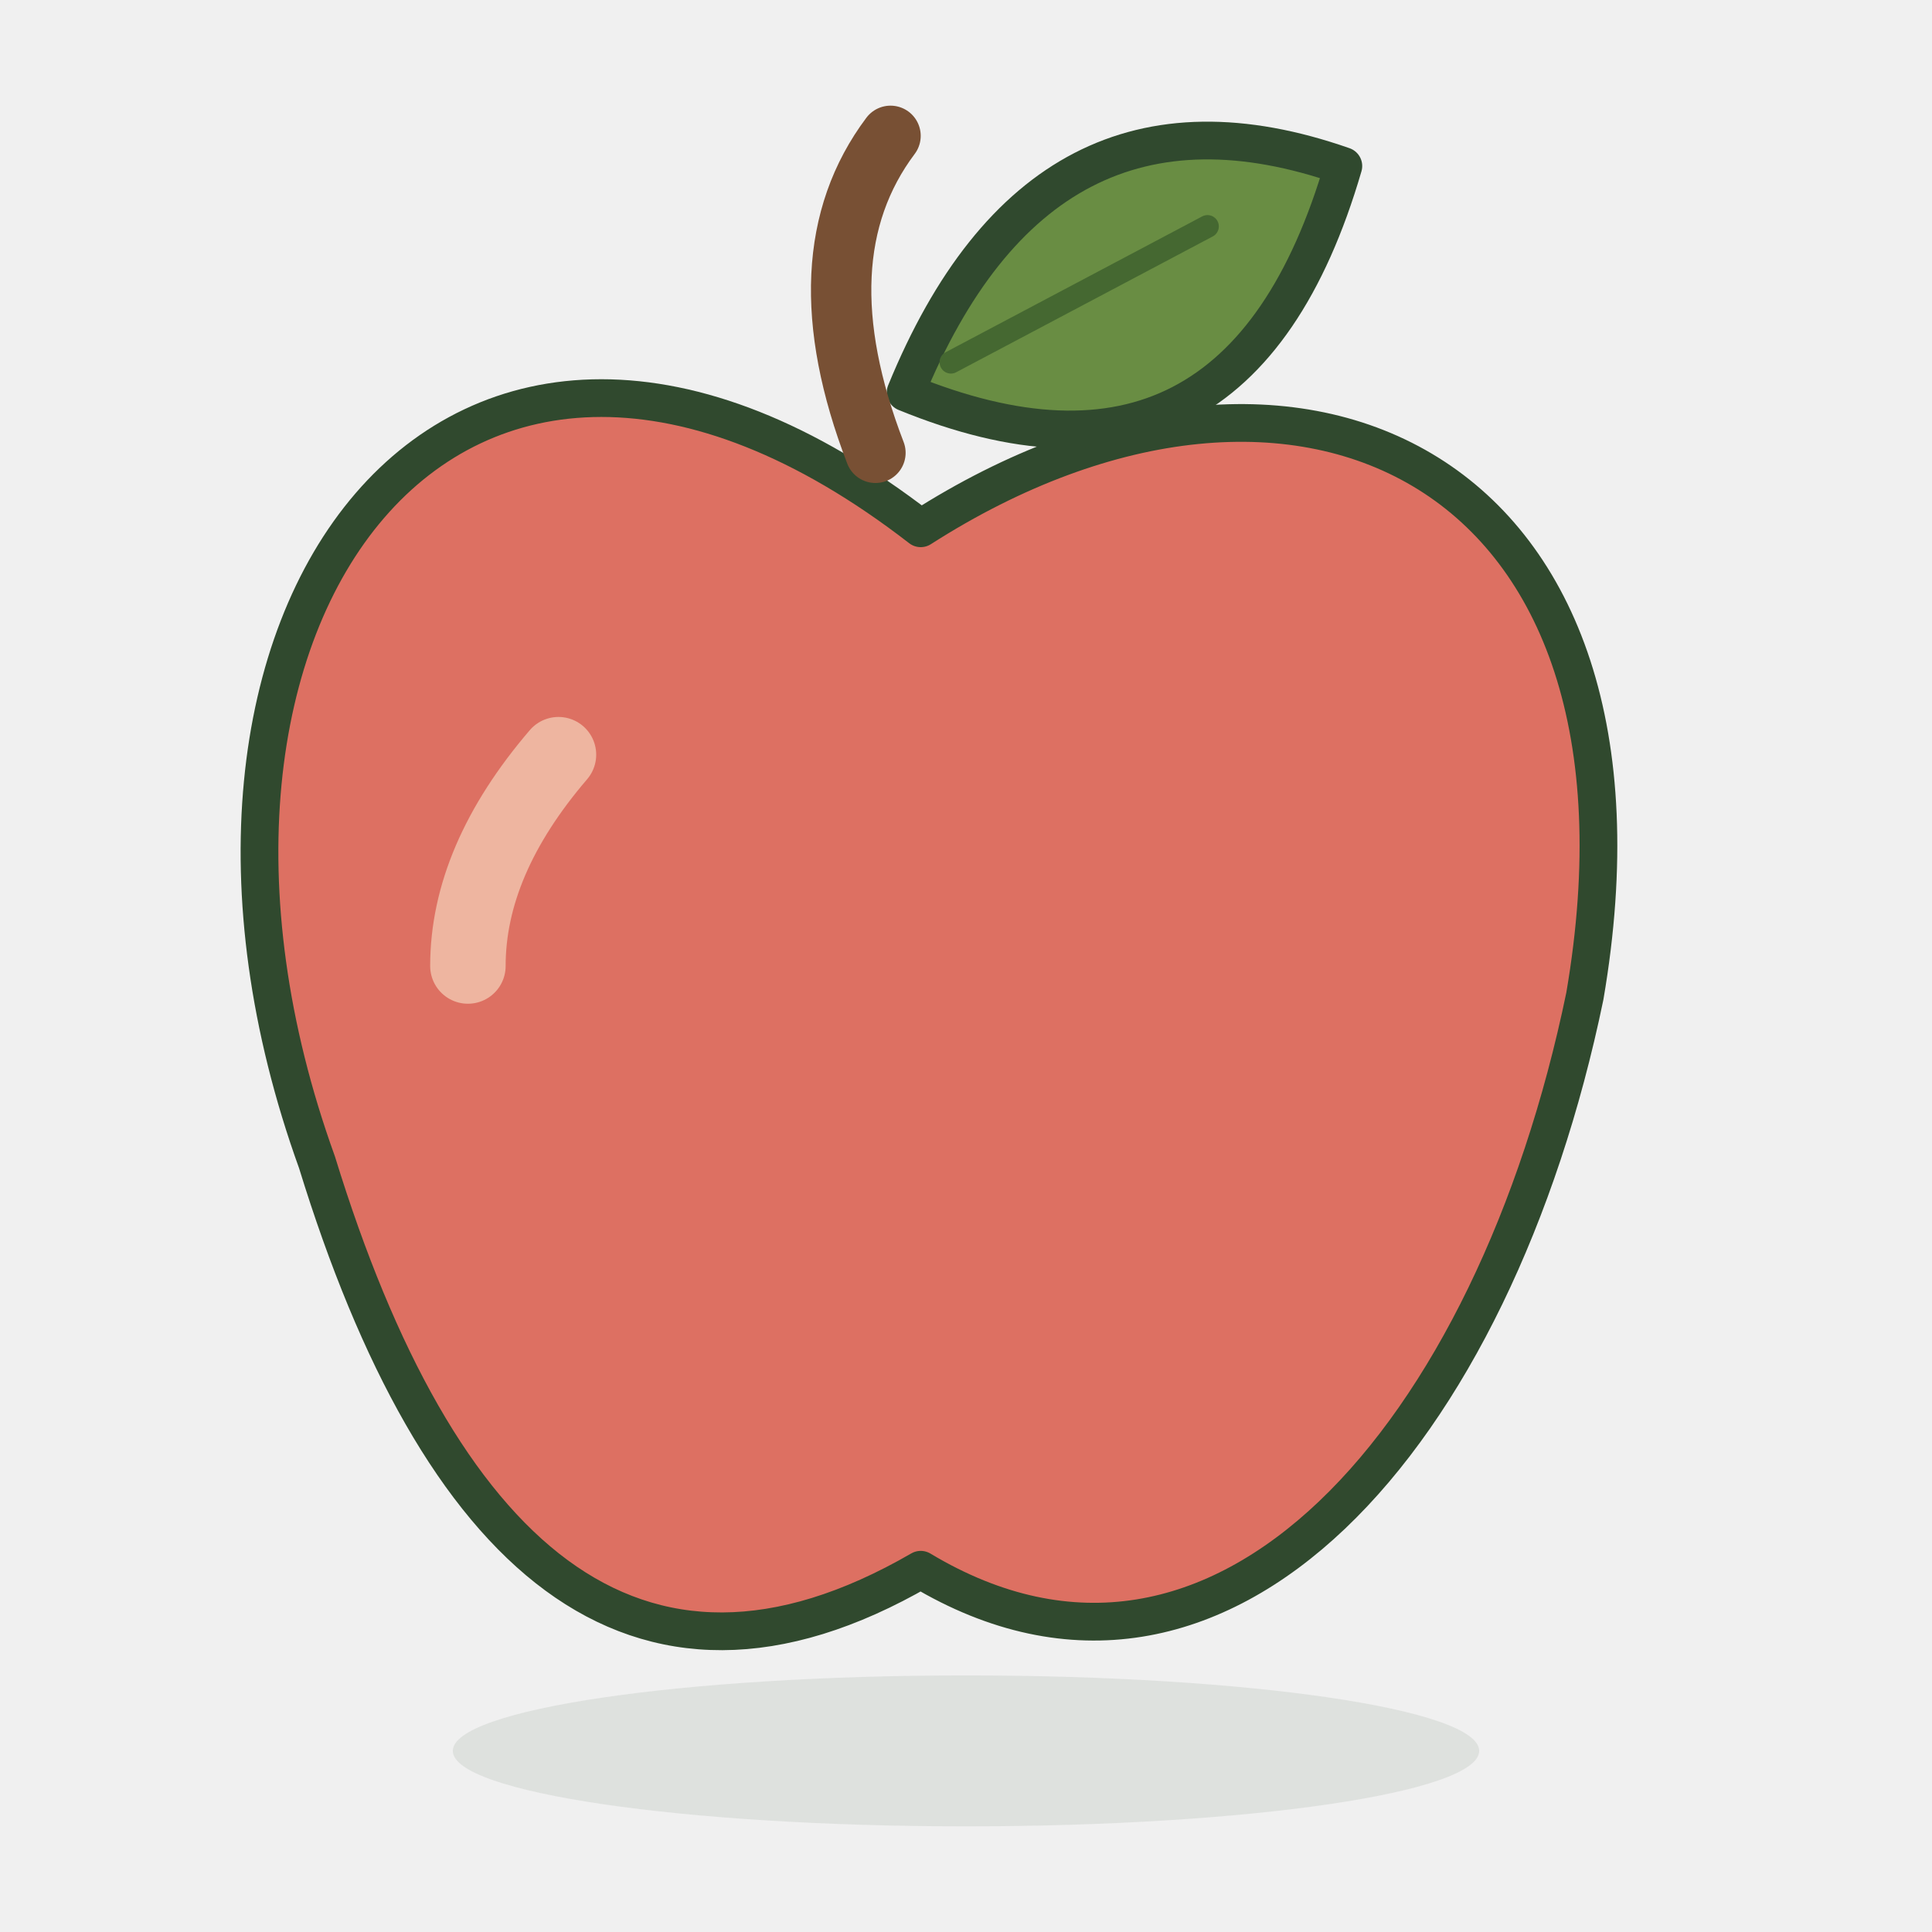
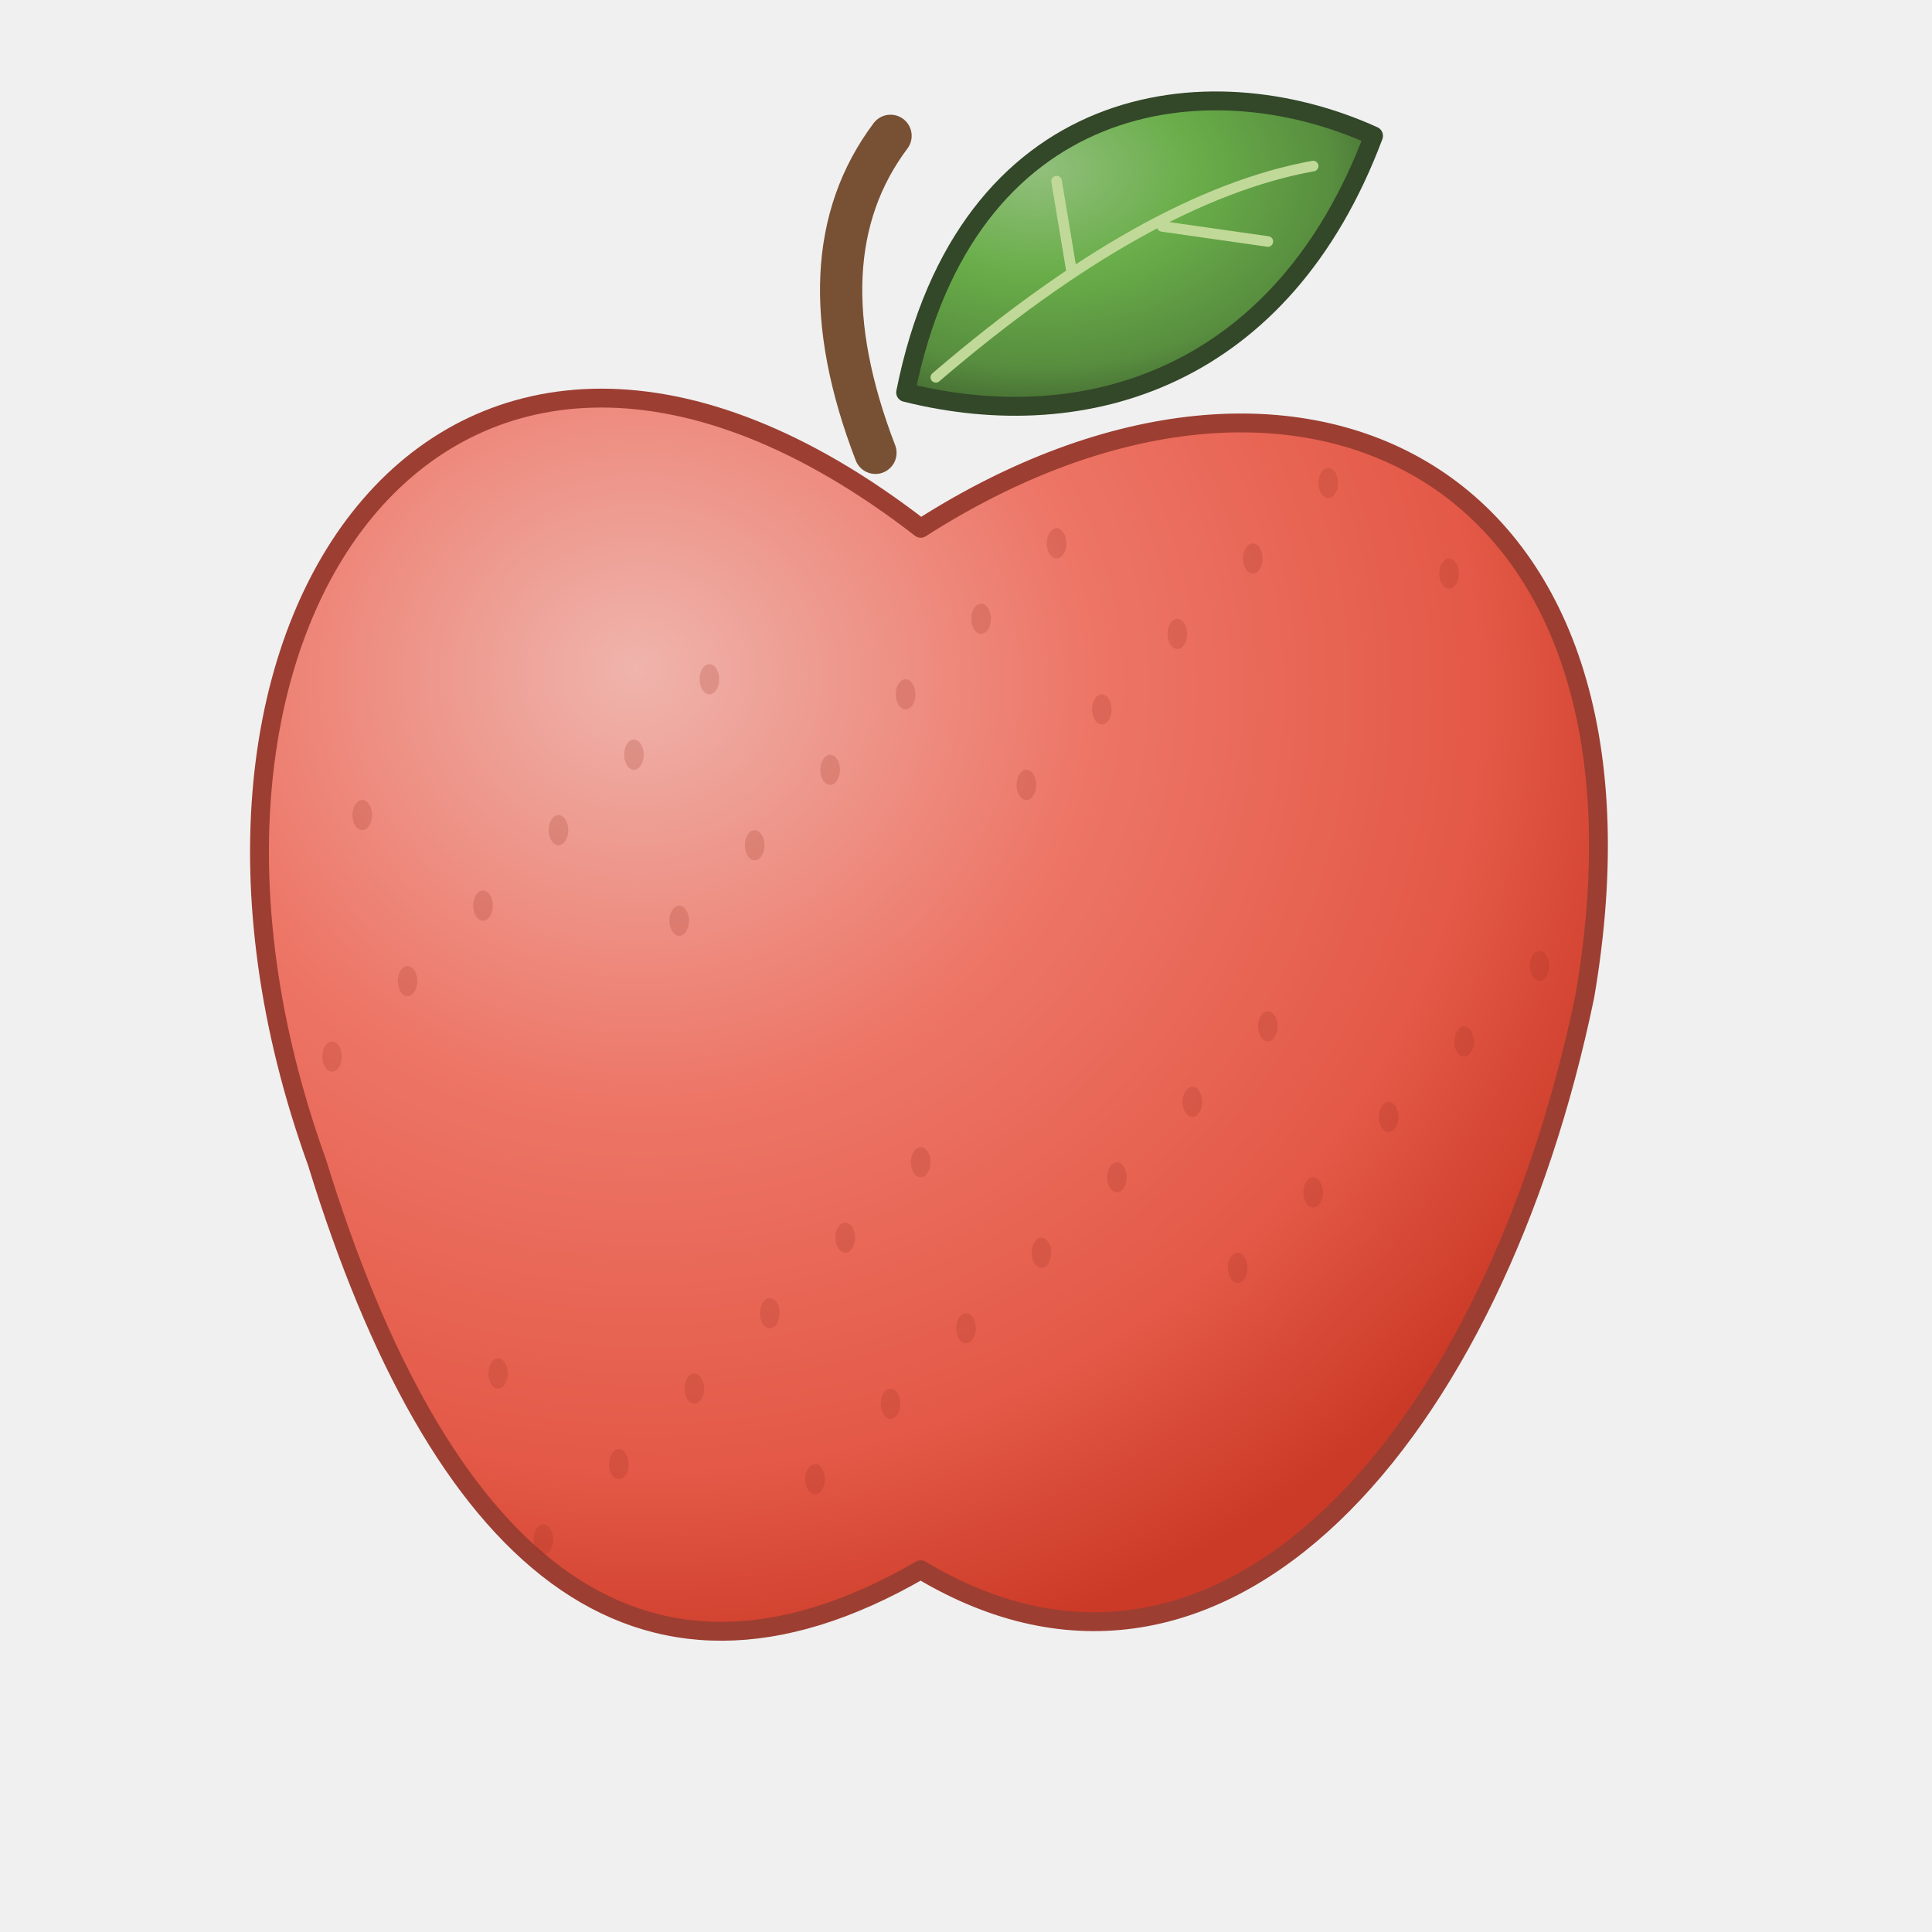
- <svg xmlns="http://www.w3.org/2000/svg" width="128" height="128" viewBox="0 0 128 128">
-   <ellipse cx="64" cy="116" rx="34" ry="5" fill="#30492e" opacity=".09" />
-   <path d="M61 35C30 11 8 41 21 77C29 103 42 115 61 104C81 116 99 95 105 66C111 31 86 19 61 35Z" fill="#dd7062" stroke="#30492e" stroke-width="2.5" stroke-linejoin="round" stroke-linecap="round" />
-   <path d="M60 26q9 -22 29 -15q-7 24 -29 15" fill="#698d43" stroke="#30492e" stroke-width="2.5" stroke-linejoin="round" stroke-linecap="round" />
-   <path d="M63 24l17 -9" fill="none" stroke="#456831" stroke-width="1.5" stroke-linejoin="round" stroke-linecap="round" />
-   <path d="M58 30q-5 -13 1 -21" fill="none" stroke="#785034" stroke-width="4" stroke-linejoin="round" stroke-linecap="round" />
-   <path d="M37 50q-6 7 -6 14" fill="none" stroke="#fff9dd" stroke-width="5" stroke-linecap="round" opacity=".5" />
+ <svg xmlns="http://www.w3.org/2000/svg" width="256" height="256" viewBox="0 0 128 128">
+   <defs>
+     <radialGradient id="f0" cx="29%" cy="25%" r="80%" fx="28%" fy="22%">
+       <stop offset="0%" stop-color="#efb4ac" />
+       <stop offset="42%" stop-color="#ed7667" />
+       <stop offset="78%" stop-color="#e45947" />
+       <stop offset="100%" stop-color="#cb3a27" />
+     </radialGradient>
+     <clipPath id="skin">
+       <path d="M61 35C30 11 8 41 21 77C29 103 42 115 61 104C81 116 99 95 105 66C111 31 86 19 61 35Z" fill="#fff" stroke="none" stroke-width="1.25" stroke-linejoin="round" stroke-linecap="round" />
+     </clipPath>
+     <radialGradient id="f1" cx="29%" cy="25%" r="80%" fx="28%" fy="22%">
+       <stop offset="0%" stop-color="#92c07d" />
+       <stop offset="42%" stop-color="#69ad49" />
+       <stop offset="78%" stop-color="#588e3f" />
+       <stop offset="100%" stop-color="#416430" />
+     </radialGradient>
+   </defs>
+   <g>
+     <path d="M61 35C30 11 8 41 21 77C29 103 42 115 61 104C81 116 99 95 105 66C111 31 86 19 61 35Z" fill="url(#f0)" stroke="#9d3e32" stroke-width="1.25" stroke-linejoin="round" stroke-linecap="round" />
+     <g clip-path="url(#skin)">
+       <ellipse cx="75" cy="109" rx=".65" ry="1" fill="#952e20" opacity=".20" />
+       <ellipse cx="24" cy="54" rx=".65" ry="1" fill="#952e20" opacity=".20" />
+       <ellipse cx="61" cy="77" rx=".65" ry="1" fill="#952e20" opacity=".20" />
+       <ellipse cx="98" cy="100" rx=".65" ry="1" fill="#952e20" opacity=".20" />
+       <ellipse cx="47" cy="45" rx=".65" ry="1" fill="#952e20" opacity=".20" />
+       <ellipse cx="84" cy="68" rx=".65" ry="1" fill="#952e20" opacity=".20" />
+       <ellipse cx="33" cy="91" rx=".65" ry="1" fill="#952e20" opacity=".20" />
+       <ellipse cx="70" cy="36" rx=".65" ry="1" fill="#952e20" opacity=".20" />
+       <ellipse cx="107" cy="59" rx=".65" ry="1" fill="#952e20" opacity=".20" />
+       <ellipse cx="56" cy="82" rx=".65" ry="1" fill="#952e20" opacity=".20" />
+       <ellipse cx="93" cy="105" rx=".65" ry="1" fill="#952e20" opacity=".20" />
+       <ellipse cx="42" cy="50" rx=".65" ry="1" fill="#952e20" opacity=".20" />
+       <ellipse cx="79" cy="73" rx=".65" ry="1" fill="#952e20" opacity=".20" />
+       <ellipse cx="28" cy="96" rx=".65" ry="1" fill="#952e20" opacity=".20" />
+       <ellipse cx="65" cy="41" rx=".65" ry="1" fill="#952e20" opacity=".20" />
+       <ellipse cx="102" cy="64" rx=".65" ry="1" fill="#952e20" opacity=".20" />
+       <ellipse cx="51" cy="87" rx=".65" ry="1" fill="#952e20" opacity=".20" />
+       <ellipse cx="88" cy="32" rx=".65" ry="1" fill="#952e20" opacity=".20" />
+       <ellipse cx="37" cy="55" rx=".65" ry="1" fill="#952e20" opacity=".20" />
+       <ellipse cx="74" cy="78" rx=".65" ry="1" fill="#952e20" opacity=".20" />
+       <ellipse cx="23" cy="101" rx=".65" ry="1" fill="#952e20" opacity=".20" />
+       <ellipse cx="60" cy="46" rx=".65" ry="1" fill="#952e20" opacity=".20" />
+       <ellipse cx="97" cy="69" rx=".65" ry="1" fill="#952e20" opacity=".20" />
+       <ellipse cx="46" cy="92" rx=".65" ry="1" fill="#952e20" opacity=".20" />
+       <ellipse cx="83" cy="37" rx=".65" ry="1" fill="#952e20" opacity=".20" />
+       <ellipse cx="32" cy="60" rx=".65" ry="1" fill="#952e20" opacity=".20" />
+       <ellipse cx="69" cy="83" rx=".65" ry="1" fill="#952e20" opacity=".20" />
+       <ellipse cx="106" cy="106" rx=".65" ry="1" fill="#952e20" opacity=".20" />
+       <ellipse cx="55" cy="51" rx=".65" ry="1" fill="#952e20" opacity=".20" />
+       <ellipse cx="92" cy="74" rx=".65" ry="1" fill="#952e20" opacity=".20" />
+       <ellipse cx="41" cy="97" rx=".65" ry="1" fill="#952e20" opacity=".20" />
+       <ellipse cx="78" cy="42" rx=".65" ry="1" fill="#952e20" opacity=".20" />
+       <ellipse cx="27" cy="65" rx=".65" ry="1" fill="#952e20" opacity=".20" />
+       <ellipse cx="64" cy="88" rx=".65" ry="1" fill="#952e20" opacity=".20" />
+       <ellipse cx="101" cy="33" rx=".65" ry="1" fill="#952e20" opacity=".20" />
+       <ellipse cx="50" cy="56" rx=".65" ry="1" fill="#952e20" opacity=".20" />
+       <ellipse cx="87" cy="79" rx=".65" ry="1" fill="#952e20" opacity=".20" />
+       <ellipse cx="36" cy="102" rx=".65" ry="1" fill="#952e20" opacity=".20" />
+       <ellipse cx="73" cy="47" rx=".65" ry="1" fill="#952e20" opacity=".20" />
+       <ellipse cx="22" cy="70" rx=".65" ry="1" fill="#952e20" opacity=".20" />
+       <ellipse cx="59" cy="93" rx=".65" ry="1" fill="#952e20" opacity=".20" />
+       <ellipse cx="96" cy="38" rx=".65" ry="1" fill="#952e20" opacity=".20" />
+       <ellipse cx="45" cy="61" rx=".65" ry="1" fill="#952e20" opacity=".20" />
+       <ellipse cx="82" cy="84" rx=".65" ry="1" fill="#952e20" opacity=".20" />
+       <ellipse cx="31" cy="107" rx=".65" ry="1" fill="#952e20" opacity=".20" />
+       <ellipse cx="68" cy="52" rx=".65" ry="1" fill="#952e20" opacity=".20" />
+       <ellipse cx="105" cy="75" rx=".65" ry="1" fill="#952e20" opacity=".20" />
+       <ellipse cx="54" cy="98" rx=".65" ry="1" fill="#952e20" opacity=".20" />
+     </g>
+     <path d="M60 26C64 6 80 4 91 9C85 25 72 29 60 26Z" fill="url(#f1)" stroke="#334729" stroke-width="1.25" stroke-linejoin="round" stroke-linecap="round" />
+     <path d="M62 25Q76 13 87 11M71 18l-1 -6M77 15l7 1" fill="none" stroke="#c1d998" stroke-width="0.7" stroke-linejoin="round" stroke-linecap="round" />
+     <path d="M58 30q-5 -13 1 -21" fill="none" stroke="#785034" stroke-width="2.8" stroke-linejoin="round" stroke-linecap="round" />
+   </g>
</svg>
